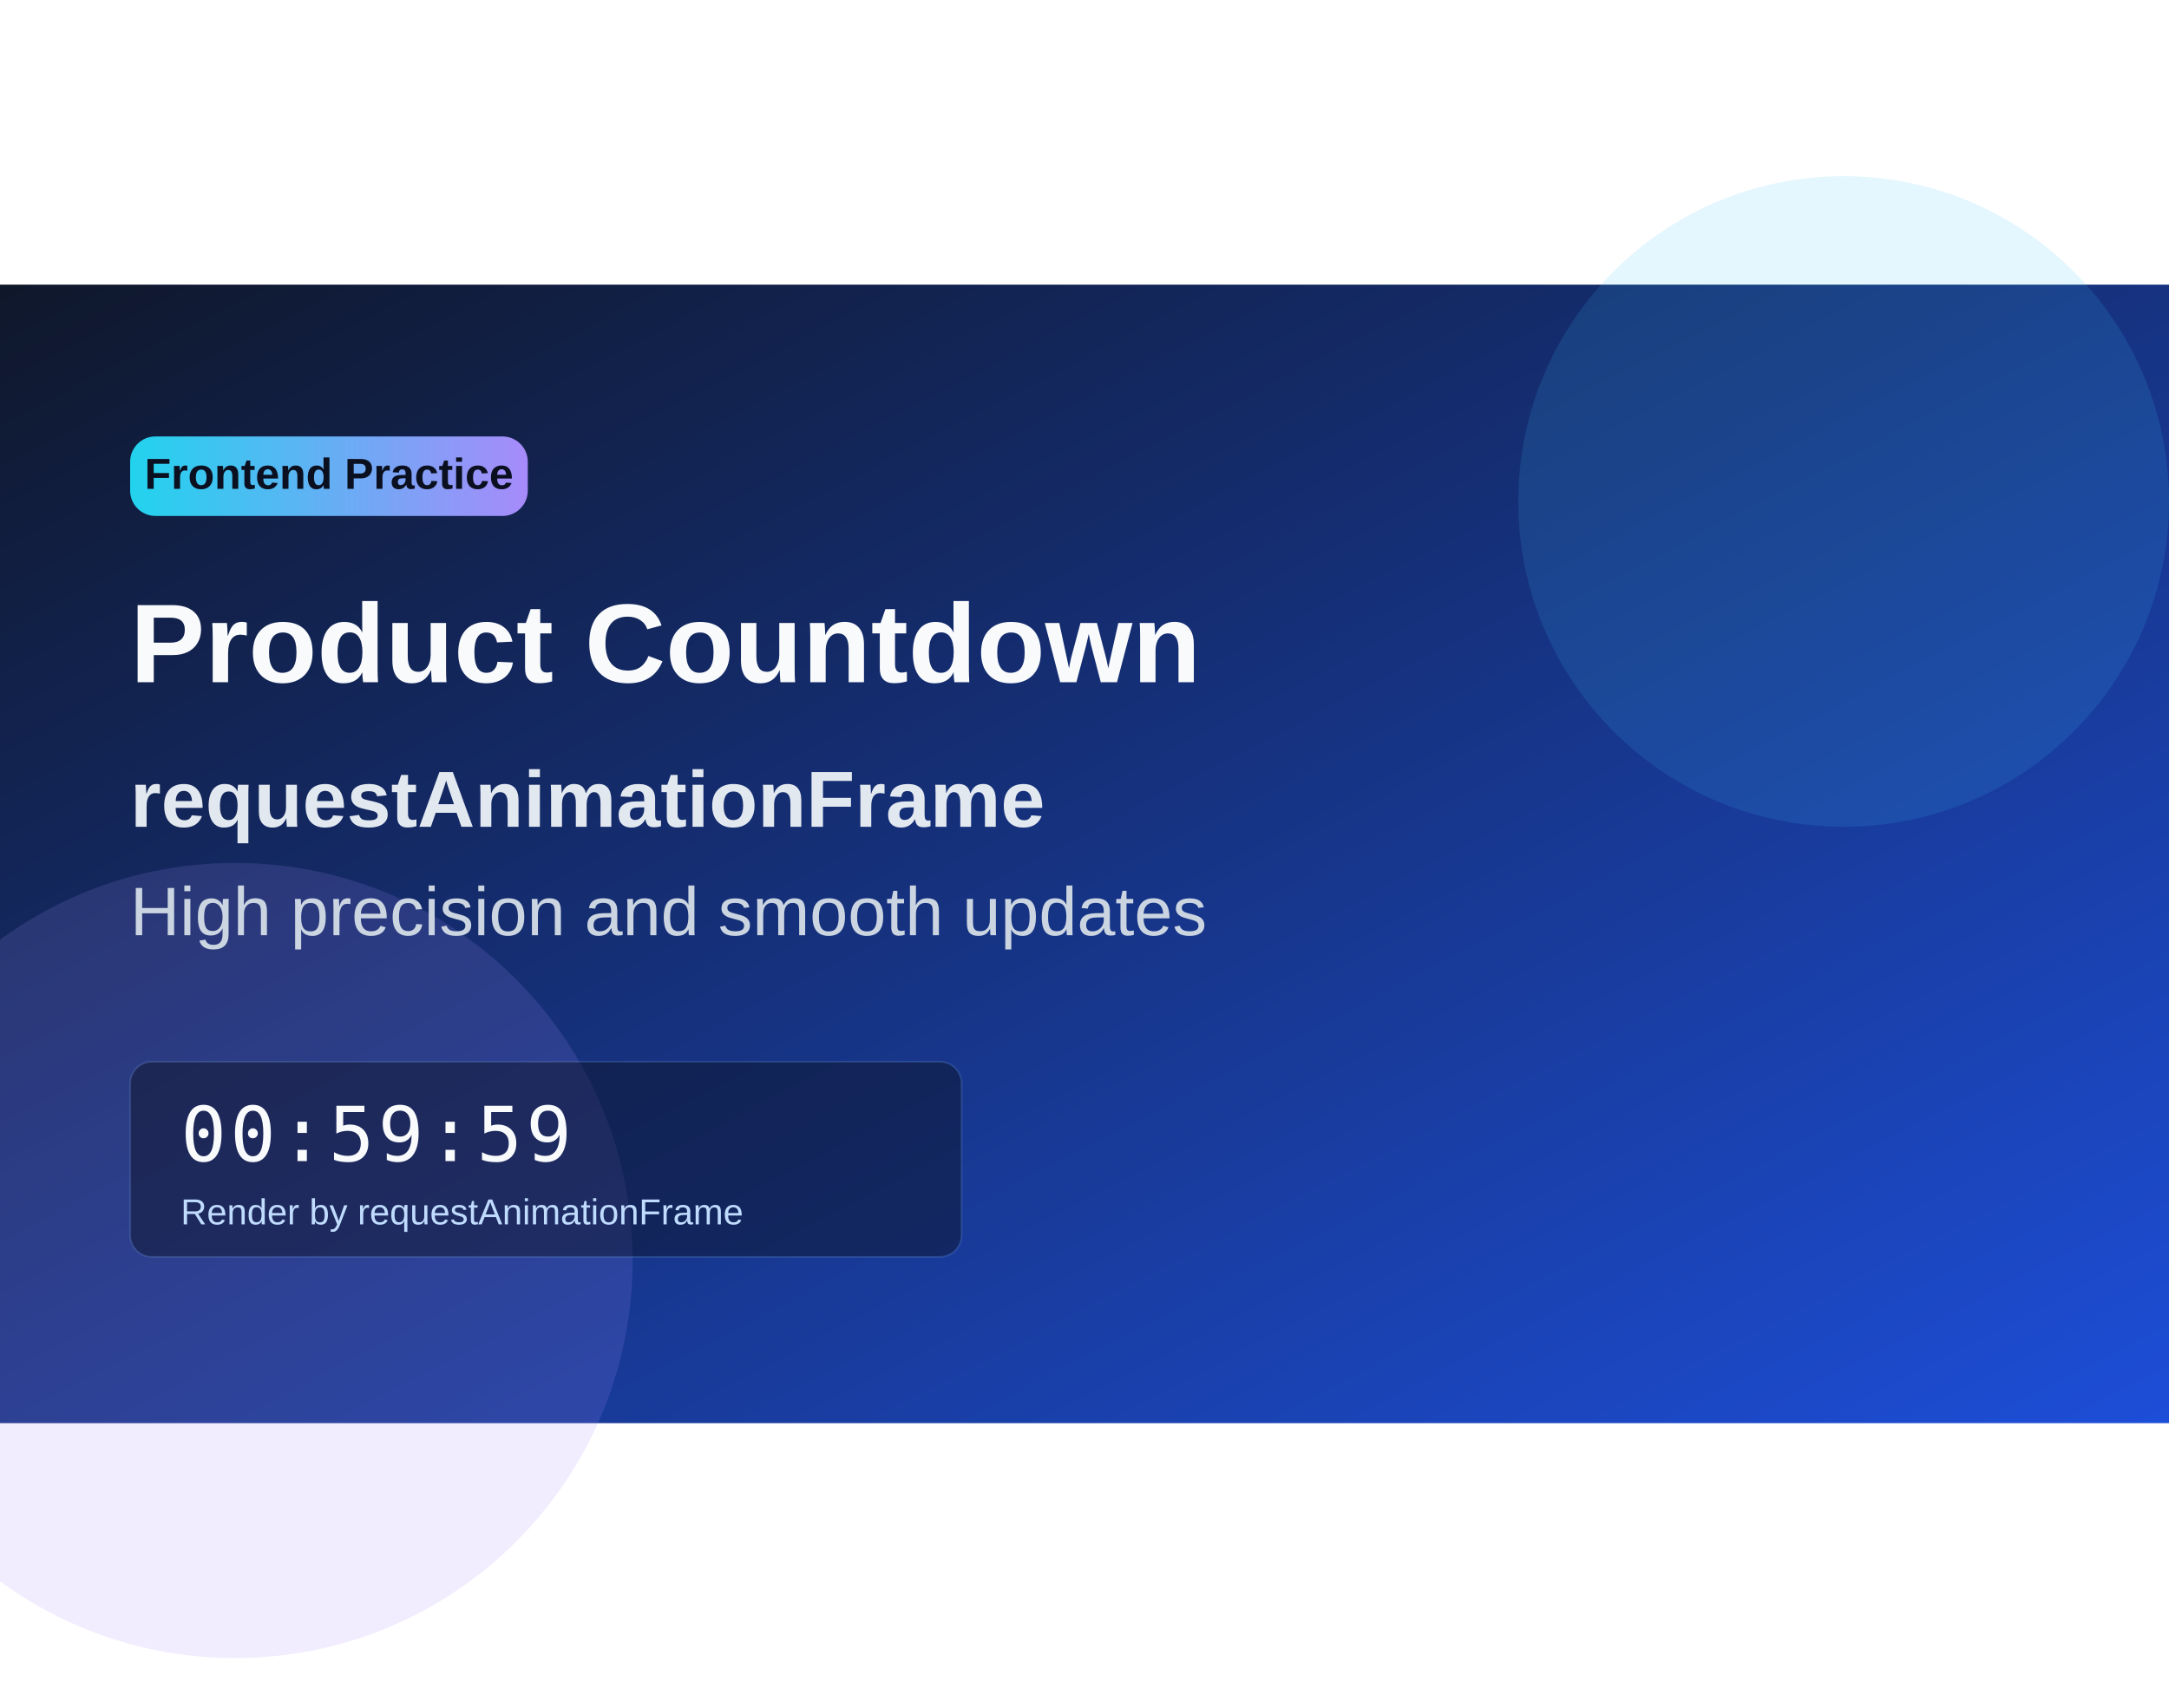
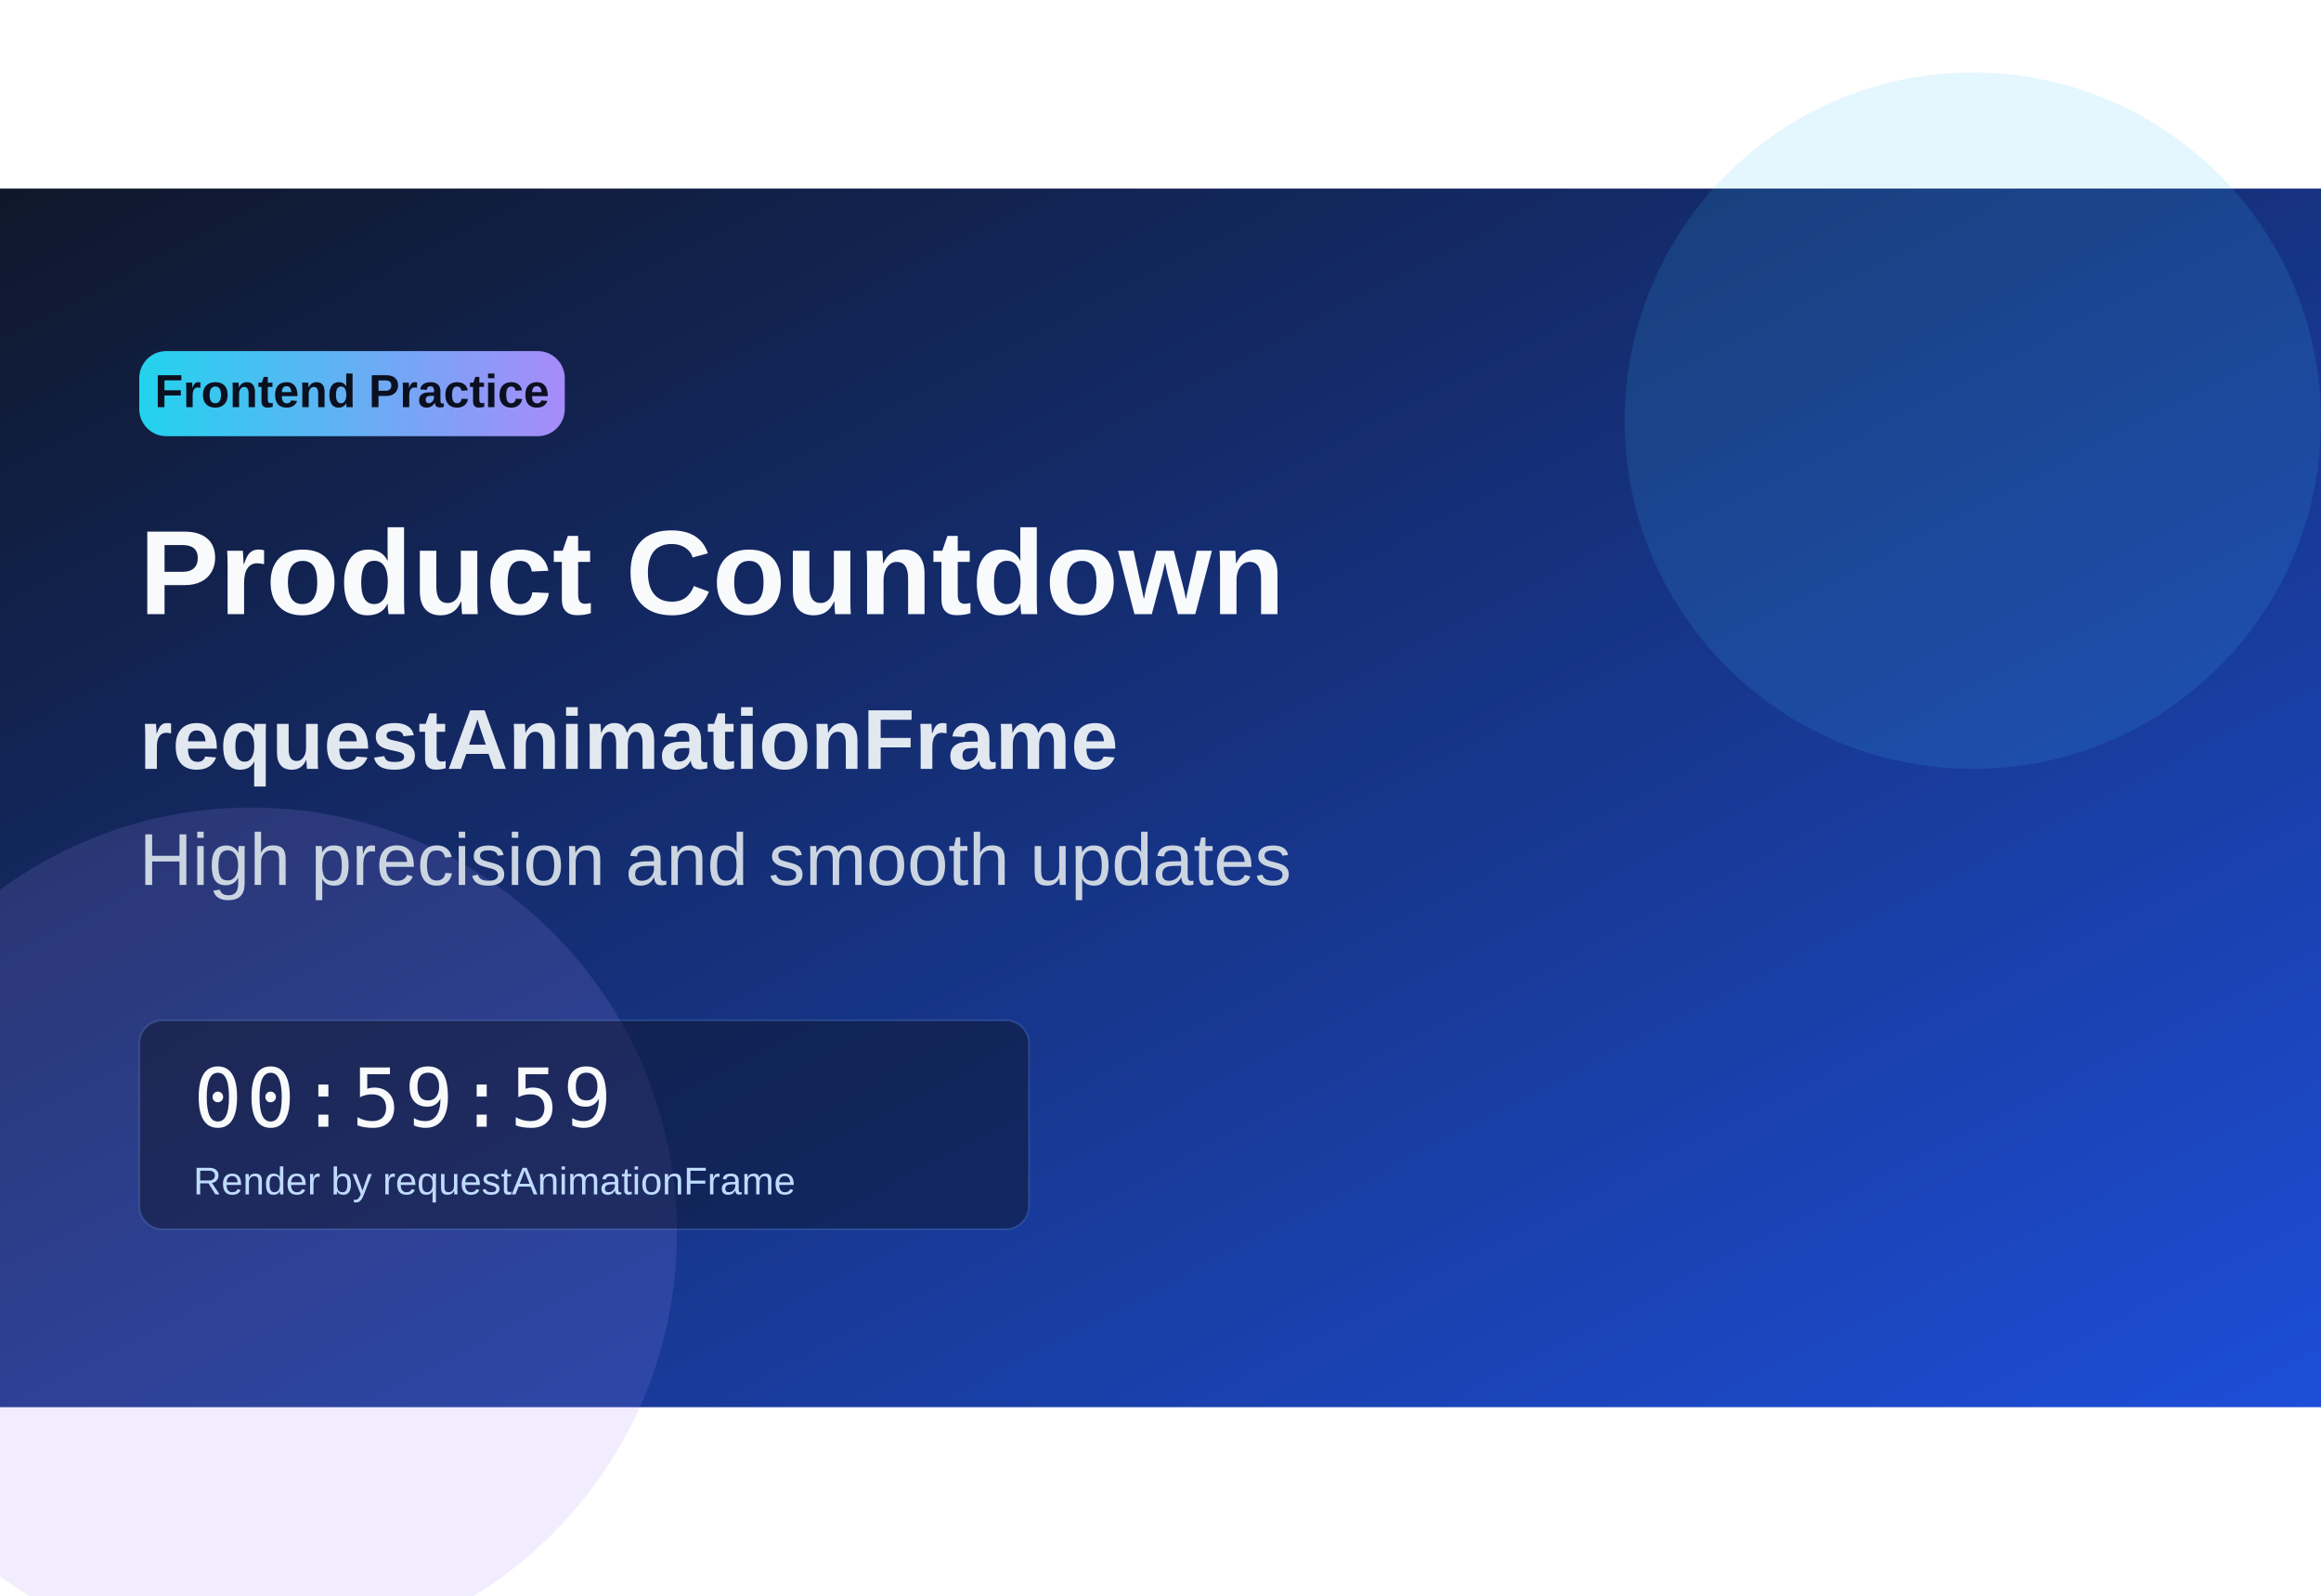
- <svg xmlns="http://www.w3.org/2000/svg" width="800" height="630" viewBox="0 0 1200 630" role="img" aria-labelledby="title desc">
+ <svg xmlns="http://www.w3.org/2000/svg" width="800" height="550" viewBox="0 0 1200 630" role="img" aria-labelledby="title desc">
  <defs>
    <linearGradient id="bg" x1="0%" y1="0%" x2="100%" y2="100%">
      <stop offset="0%" stop-color="#0f172a" />
      <stop offset="100%" stop-color="#1d4ed8" />
    </linearGradient>
    <linearGradient id="accent" x1="0%" y1="0%" x2="100%" y2="0%">
      <stop offset="0%" stop-color="#22d3ee" />
      <stop offset="100%" stop-color="#a78bfa" />
    </linearGradient>
  </defs>
  <rect width="1200" height="630" fill="url(#bg)" />
  <circle cx="1020" cy="120" r="180" fill="#38bdf8" opacity="0.14" />
  <circle cx="130" cy="540" r="220" fill="#a78bfa" opacity="0.16" />
  <rect x="72" y="84" rx="14" ry="14" width="220" height="44" fill="url(#accent)" />
  <text x="182" y="113" text-anchor="middle" font-size="24" fill="#0b1020" font-family="Arial, sans-serif" font-weight="700">
    Frontend Practice
  </text>
  <text x="72" y="220" font-size="62" fill="#f8fafc" font-family="Arial, sans-serif" font-weight="700">
    Product Countdown
  </text>
  <text x="72" y="300" font-size="44" fill="#e2e8f0" font-family="Arial, sans-serif" font-weight="600">
    requestAnimationFrame
  </text>
  <text x="72" y="360" font-size="38" fill="#cbd5e1" font-family="Arial, sans-serif">
    High precision and smooth updates
  </text>
  <rect x="72" y="430" rx="12" ry="12" width="460" height="108" fill="#0b1020" opacity="0.45" stroke="#93c5fd" stroke-opacity="0.35" />
  <text x="100" y="485" font-size="42" fill="#f8fafc" font-family="Consolas, Menlo, monospace" letter-spacing="2">00:59:59</text>
  <text x="100" y="520" font-size="20" fill="#bfdbfe" font-family="Arial, sans-serif">Render by requestAnimationFrame</text>
</svg>
